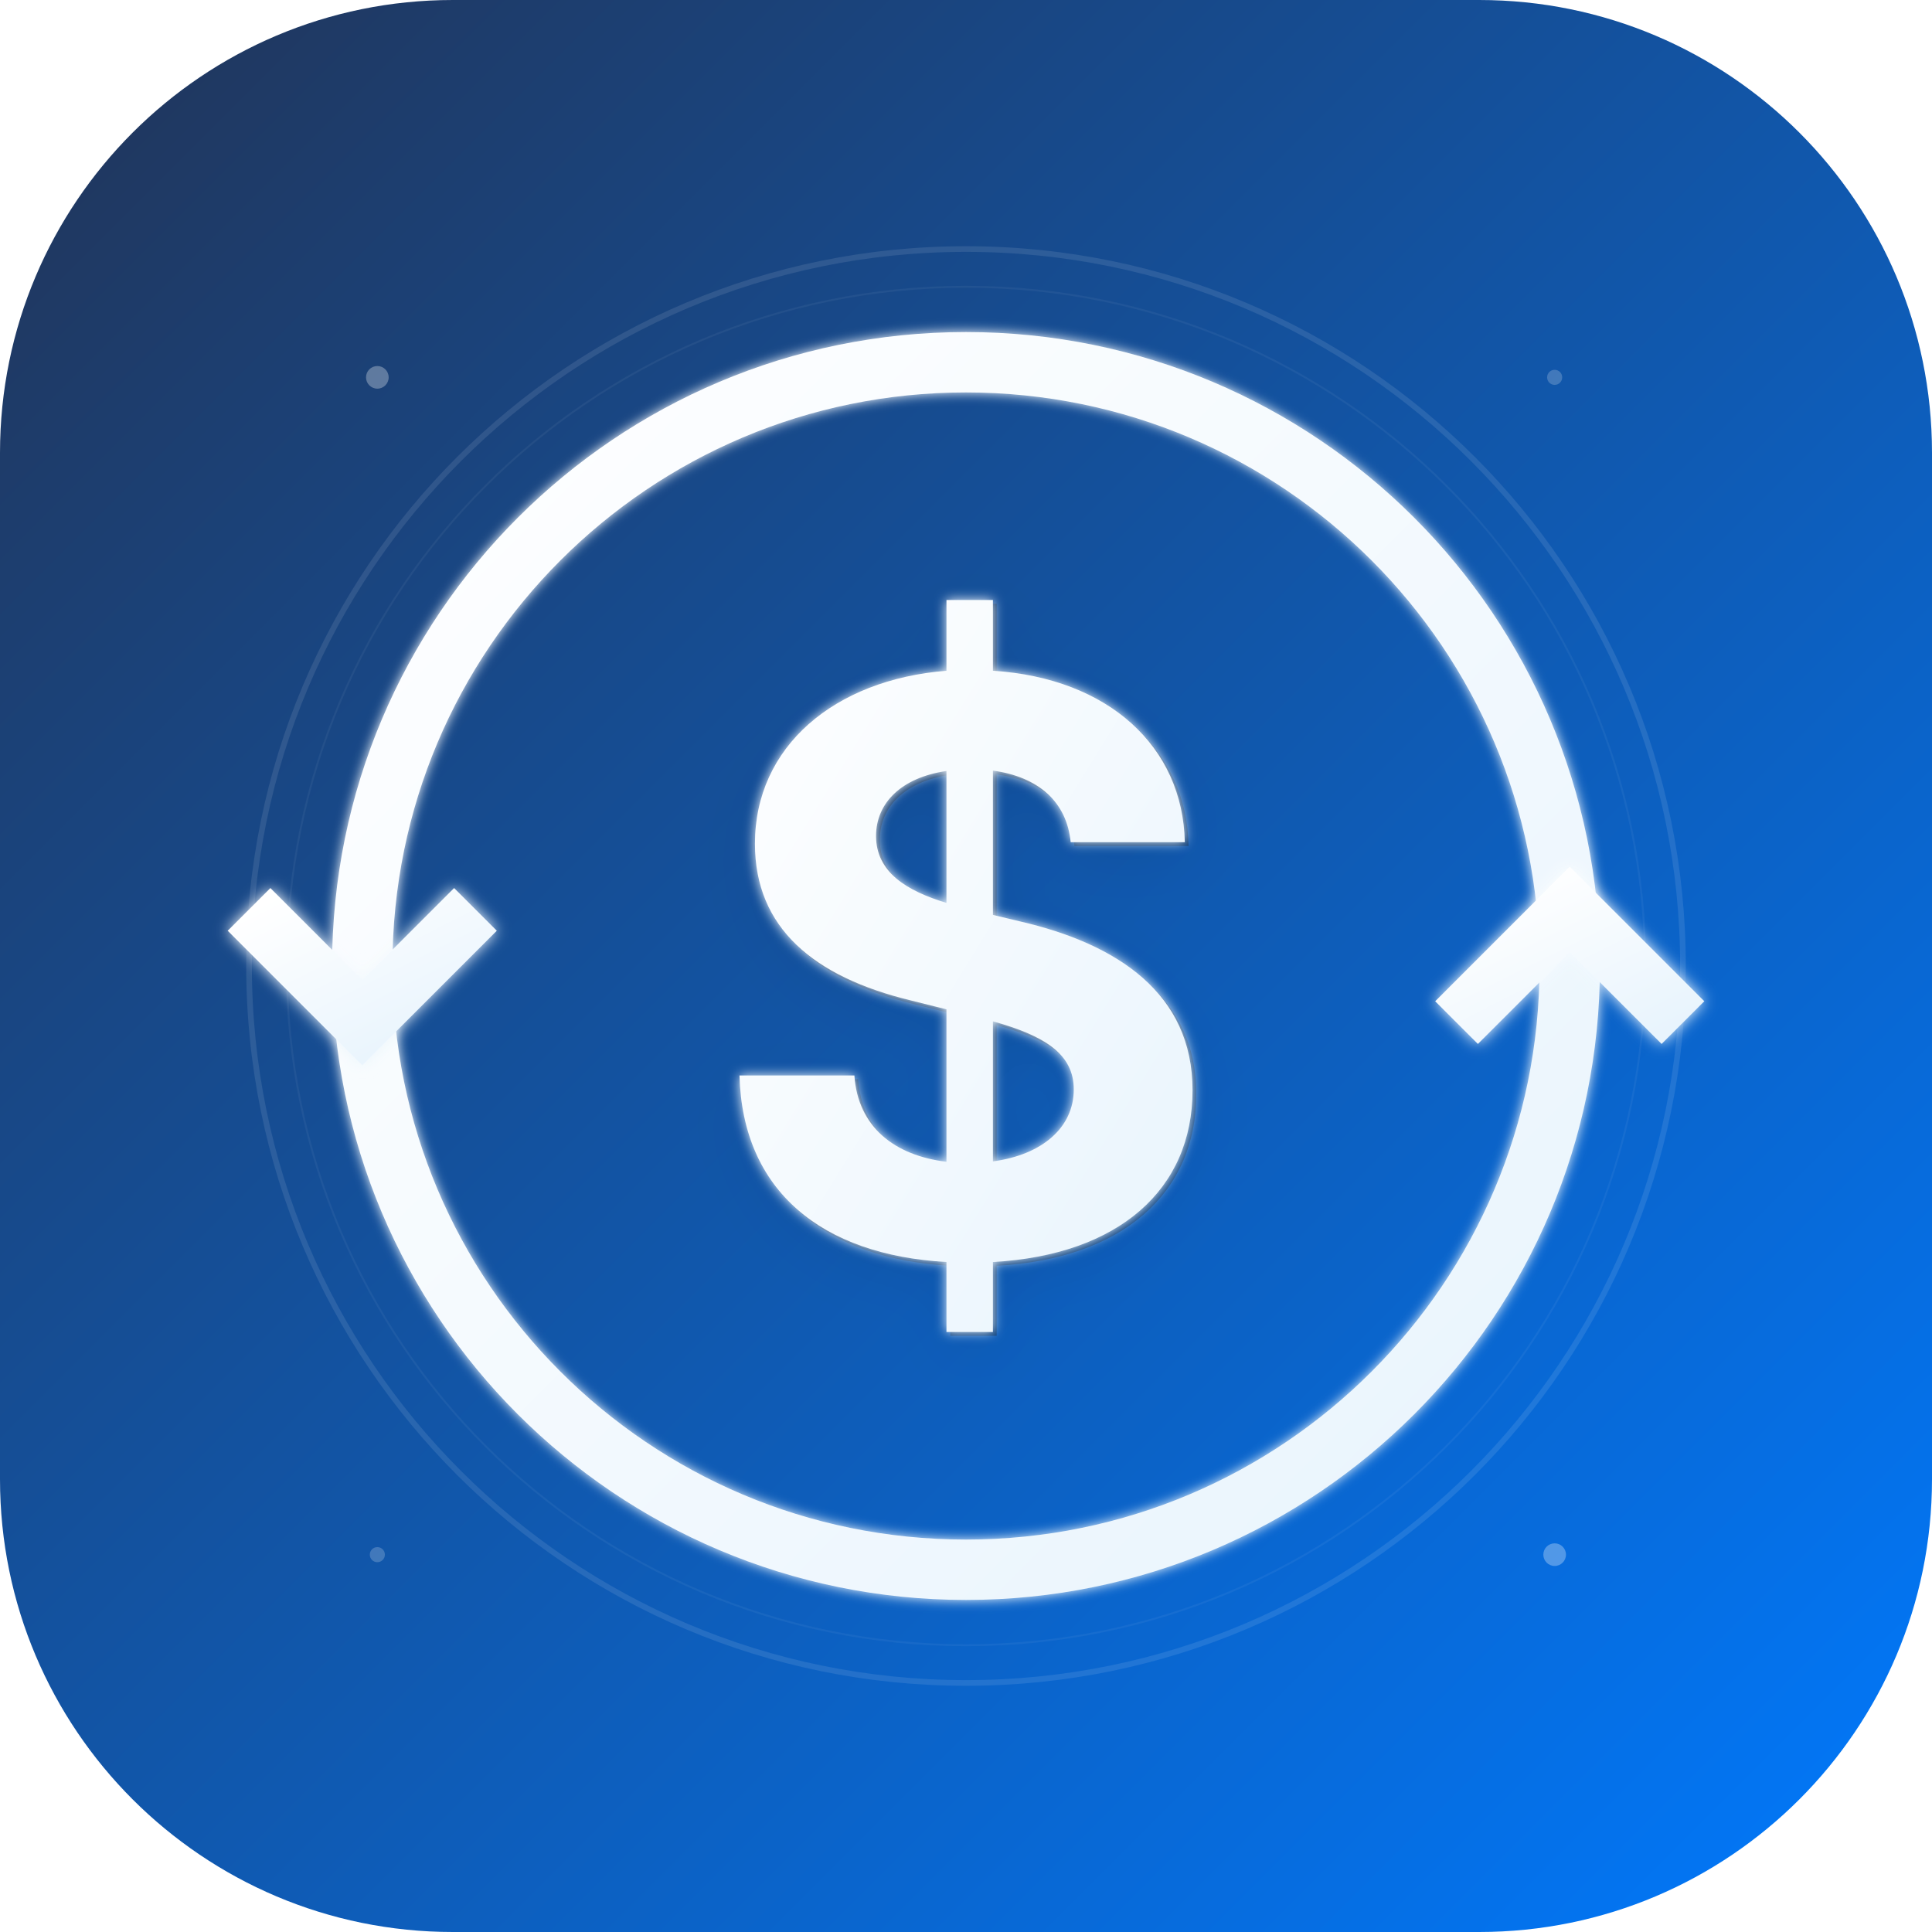
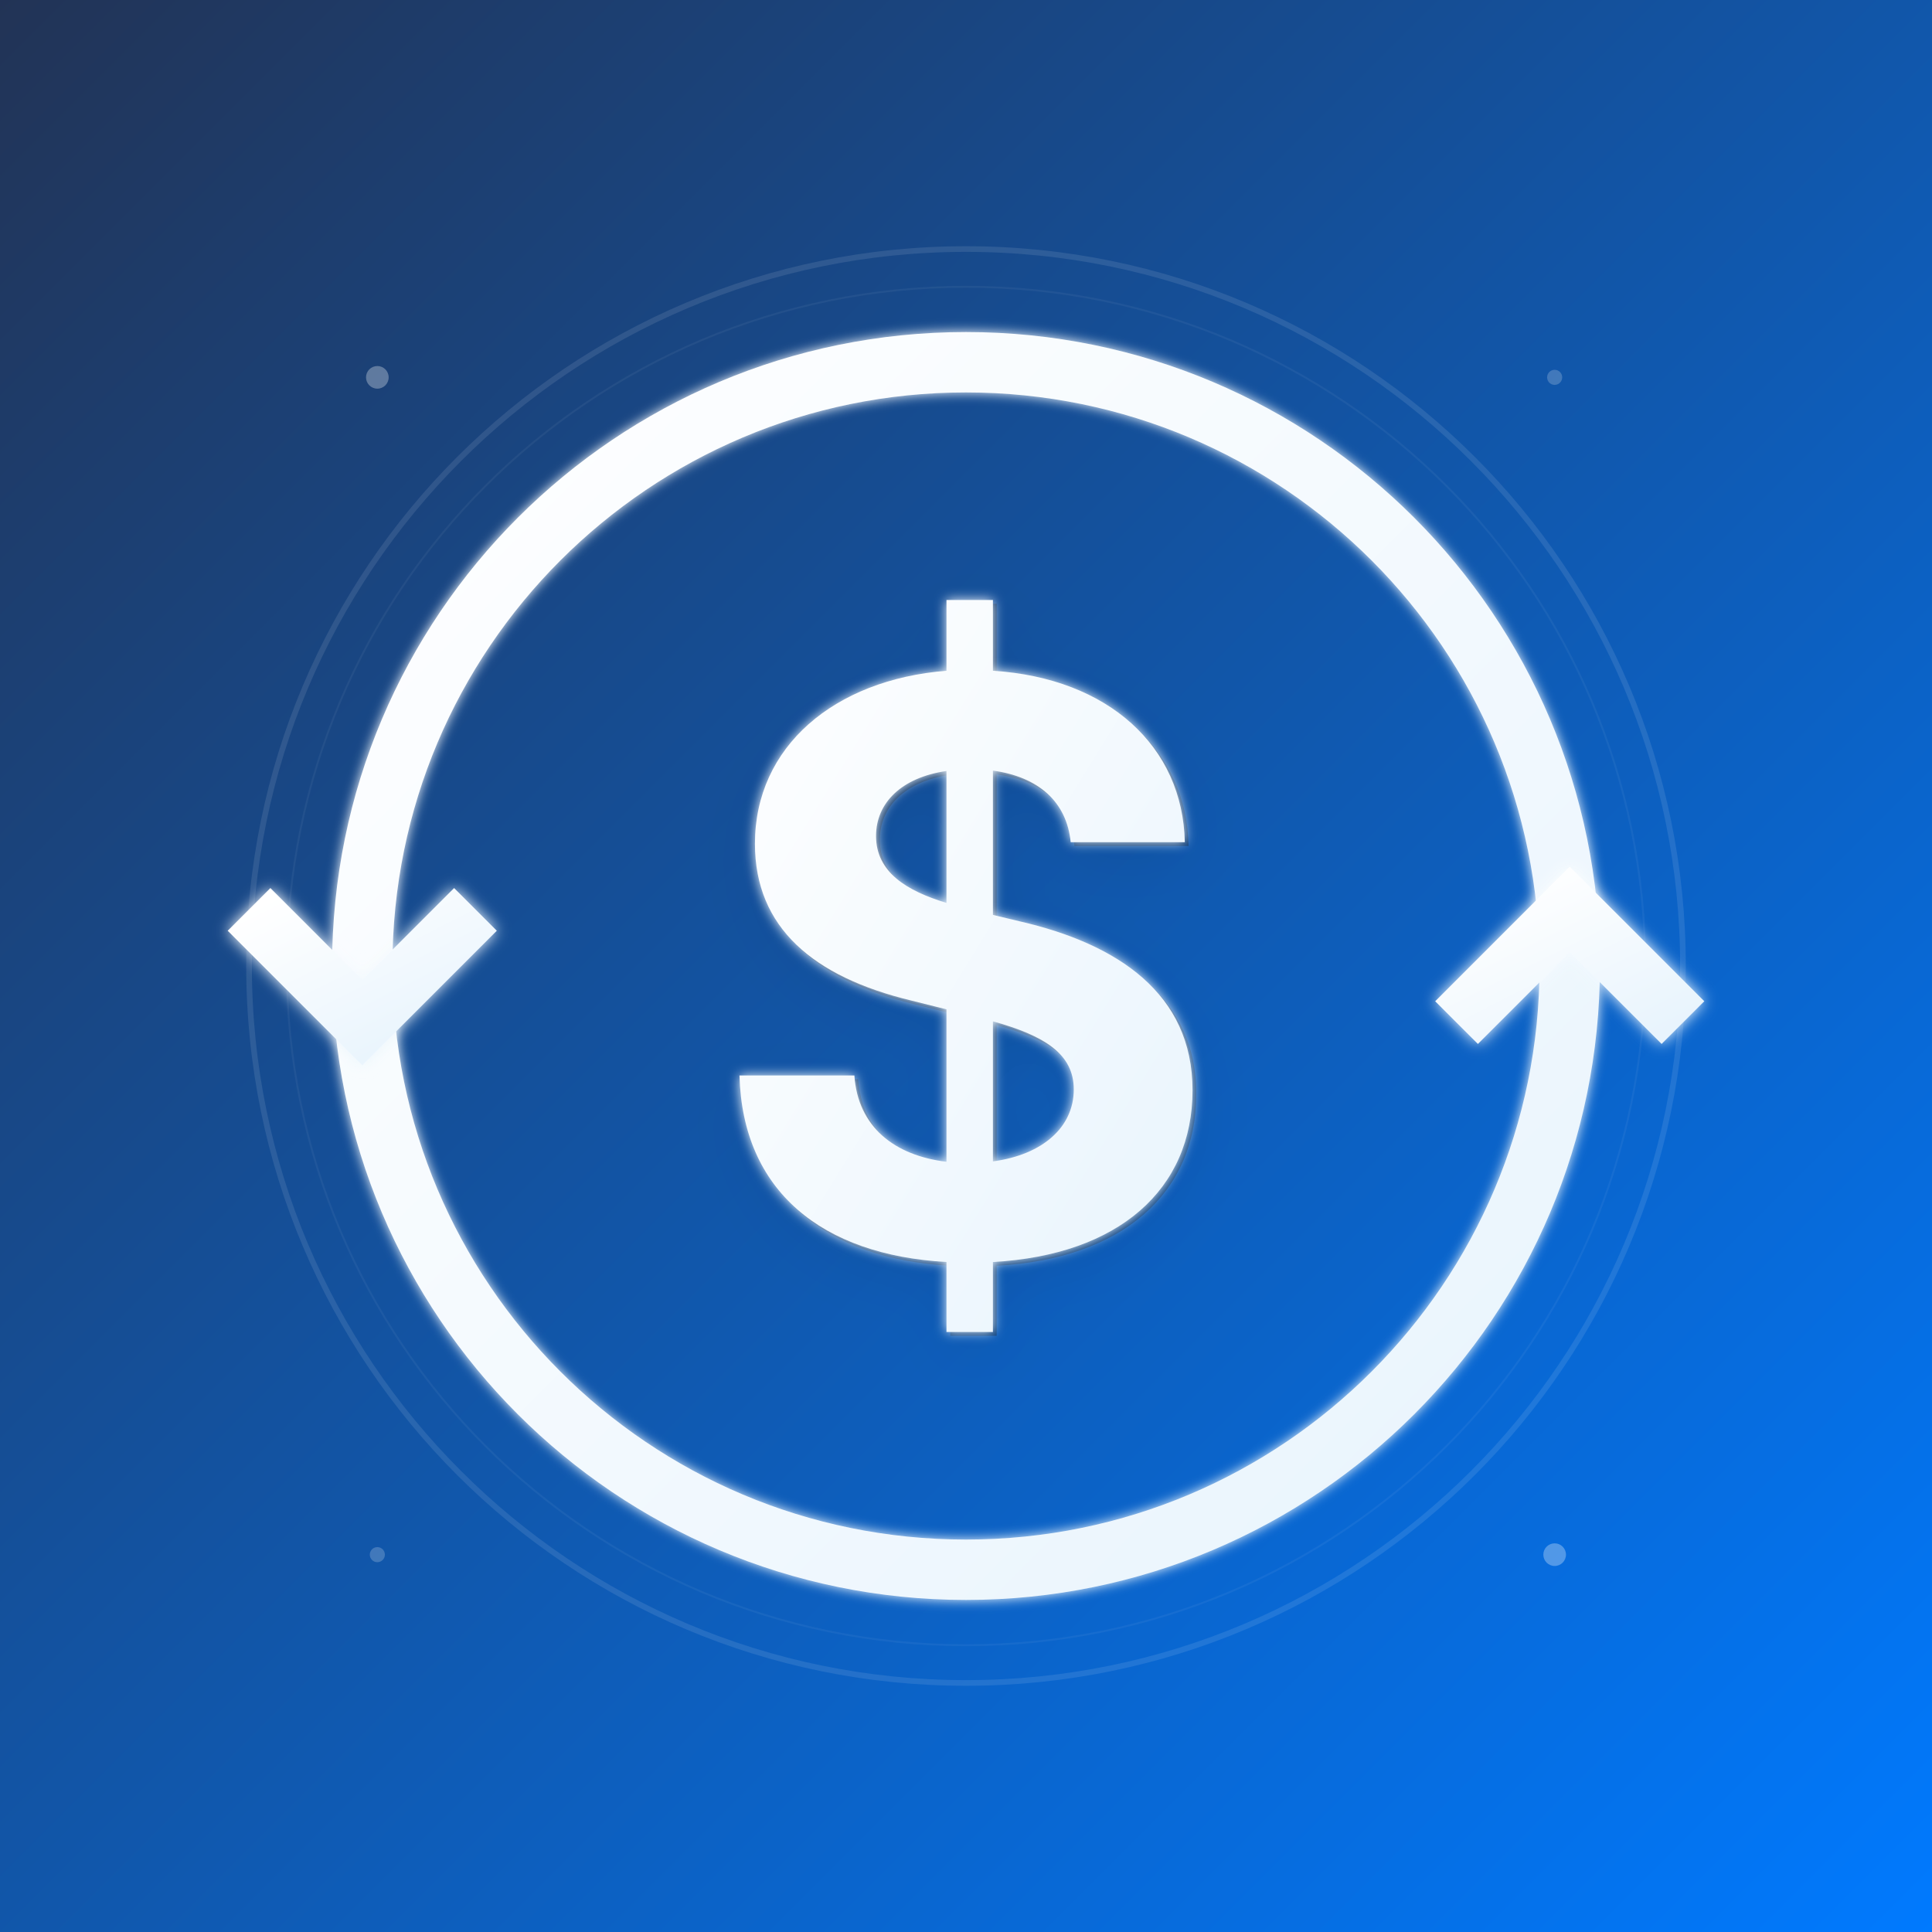
<svg xmlns="http://www.w3.org/2000/svg" width="1024" height="1024" viewBox="0 0 1024 1024">
  <defs>
    <linearGradient id="bgGradient" x1="0%" y1="0%" x2="100%" y2="100%">
      <stop offset="0%" style="stop-color:#223355;stop-opacity:1" />
      <stop offset="100%" style="stop-color:#007AFF;stop-opacity:1" />
    </linearGradient>
    <linearGradient id="arrowGradient" x1="0%" y1="0%" x2="100%" y2="100%">
      <stop offset="0%" style="stop-color:#FFFFFF;stop-opacity:1" />
      <stop offset="100%" style="stop-color:#E8F4FD;stop-opacity:1" />
    </linearGradient>
    <linearGradient id="symbolGradient" x1="0%" y1="0%" x2="100%" y2="100%">
      <stop offset="0%" style="stop-color:#FFFFFF;stop-opacity:1" />
      <stop offset="100%" style="stop-color:#E8F4FD;stop-opacity:1" />
    </linearGradient>
    <filter id="shadow" x="-20%" y="-20%" width="140%" height="140%">
      <feDropShadow dx="0" dy="8" stdDeviation="16" flood-color="#000000" flood-opacity="0.2" />
    </filter>
    <filter id="arrowShadow" x="-20%" y="-20%" width="140%" height="140%">
      <feDropShadow dx="0" dy="4" stdDeviation="8" flood-color="#000000" flood-opacity="0.2" />
    </filter>
    <filter id="innerGlow" x="-50%" y="-50%" width="200%" height="200%">
      <feGaussianBlur stdDeviation="3" result="coloredBlur" />
      <feMerge>
        <feMergeNode in="coloredBlur" />
        <feMergeNode in="SourceGraphic" />
      </feMerge>
    </filter>
    <filter id="arrowGlow" x="-50%" y="-50%" width="200%" height="200%">
      <feGaussianBlur stdDeviation="4" result="coloredBlur" />
      <feMerge>
        <feMergeNode in="coloredBlur" />
        <feMergeNode in="SourceGraphic" />
      </feMerge>
    </filter>
  </defs>
-   <rect width="1024" height="1024" rx="240" fill="url(#bgGradient)" />
+   <rect width="1024" height="1024" fill="url(#bgGradient)" />
  <circle cx="512" cy="512" r="380" fill="none" stroke="rgba(255,255,255,0.1)" stroke-width="3" />
  <circle cx="512" cy="512" r="360" fill="none" stroke="rgba(255,255,255,0.05)" stroke-width="1" />
  <g transform="translate(512, 512)">
    <circle cx="0" cy="0" r="320" fill="none" stroke="url(#arrowGradient)" stroke-width="32" filter="url(#innerGlow)" />
    <g transform="translate(-320, 0)">
      <path d="M -60 -30 L 0 30 L 60 -30" fill="none" stroke="url(#arrowGradient)" stroke-width="32" filter="url(#arrowGlow)" />
    </g>
    <g transform="translate(320, 0)">
      <path d="M -60 30 L 0 -30 L 60 30" fill="none" stroke="url(#arrowGradient)" stroke-width="32" filter="url(#arrowGlow)" />
    </g>
  </g>
  <g transform="translate(512, 512)">
    <text x="2" y="2" font-family="SF Pro Display, -apple-system, BlinkMacSystemFont, sans-serif" font-size="420" font-weight="700" text-anchor="middle" dominant-baseline="central" fill="rgba(0,0,0,0.3)" filter="url(#shadow)">
      $
    </text>
    <text x="0" y="0" font-family="SF Pro Display, -apple-system, BlinkMacSystemFont, sans-serif" font-size="420" font-weight="700" text-anchor="middle" dominant-baseline="central" fill="url(#symbolGradient)" filter="url(#innerGlow)">
      $
    </text>
  </g>
  <circle cx="200" cy="200" r="6" fill="rgba(255,255,255,0.3)" filter="url(#shadow)" />
  <circle cx="824" cy="200" r="4" fill="rgba(255,255,255,0.2)" filter="url(#shadow)" />
  <circle cx="200" cy="824" r="4" fill="rgba(255,255,255,0.2)" filter="url(#shadow)" />
  <circle cx="824" cy="824" r="6" fill="rgba(255,255,255,0.3)" filter="url(#shadow)" />
</svg>
